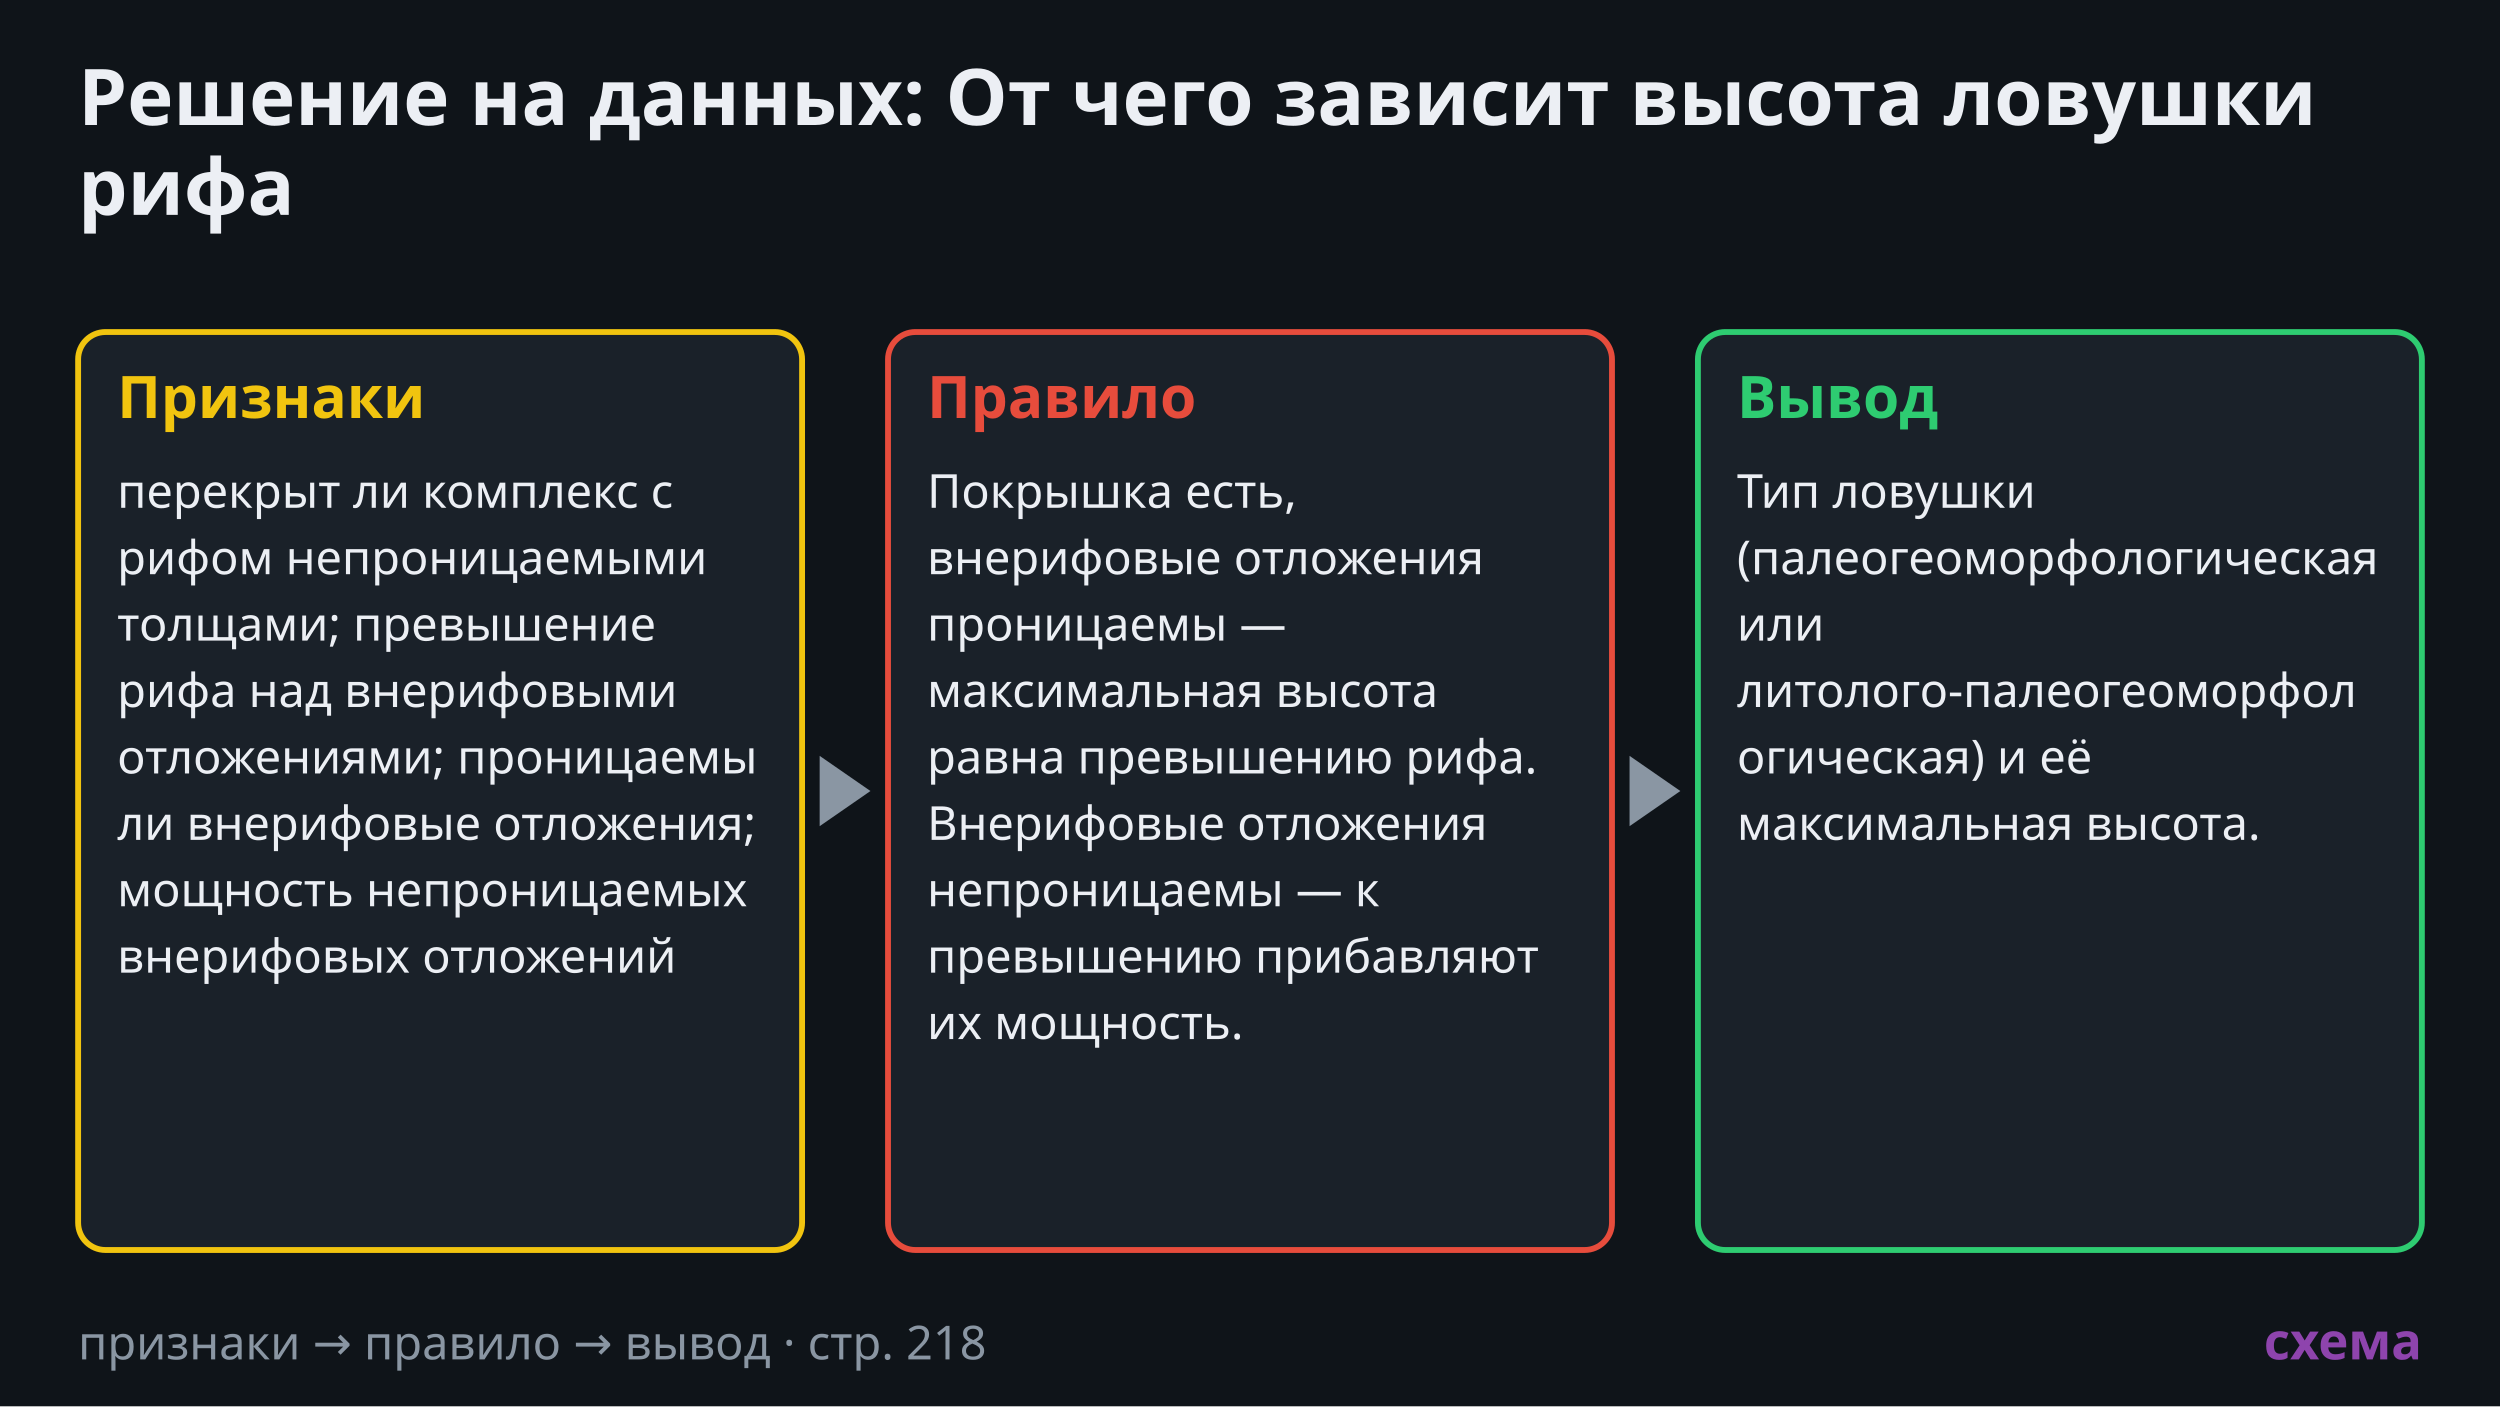
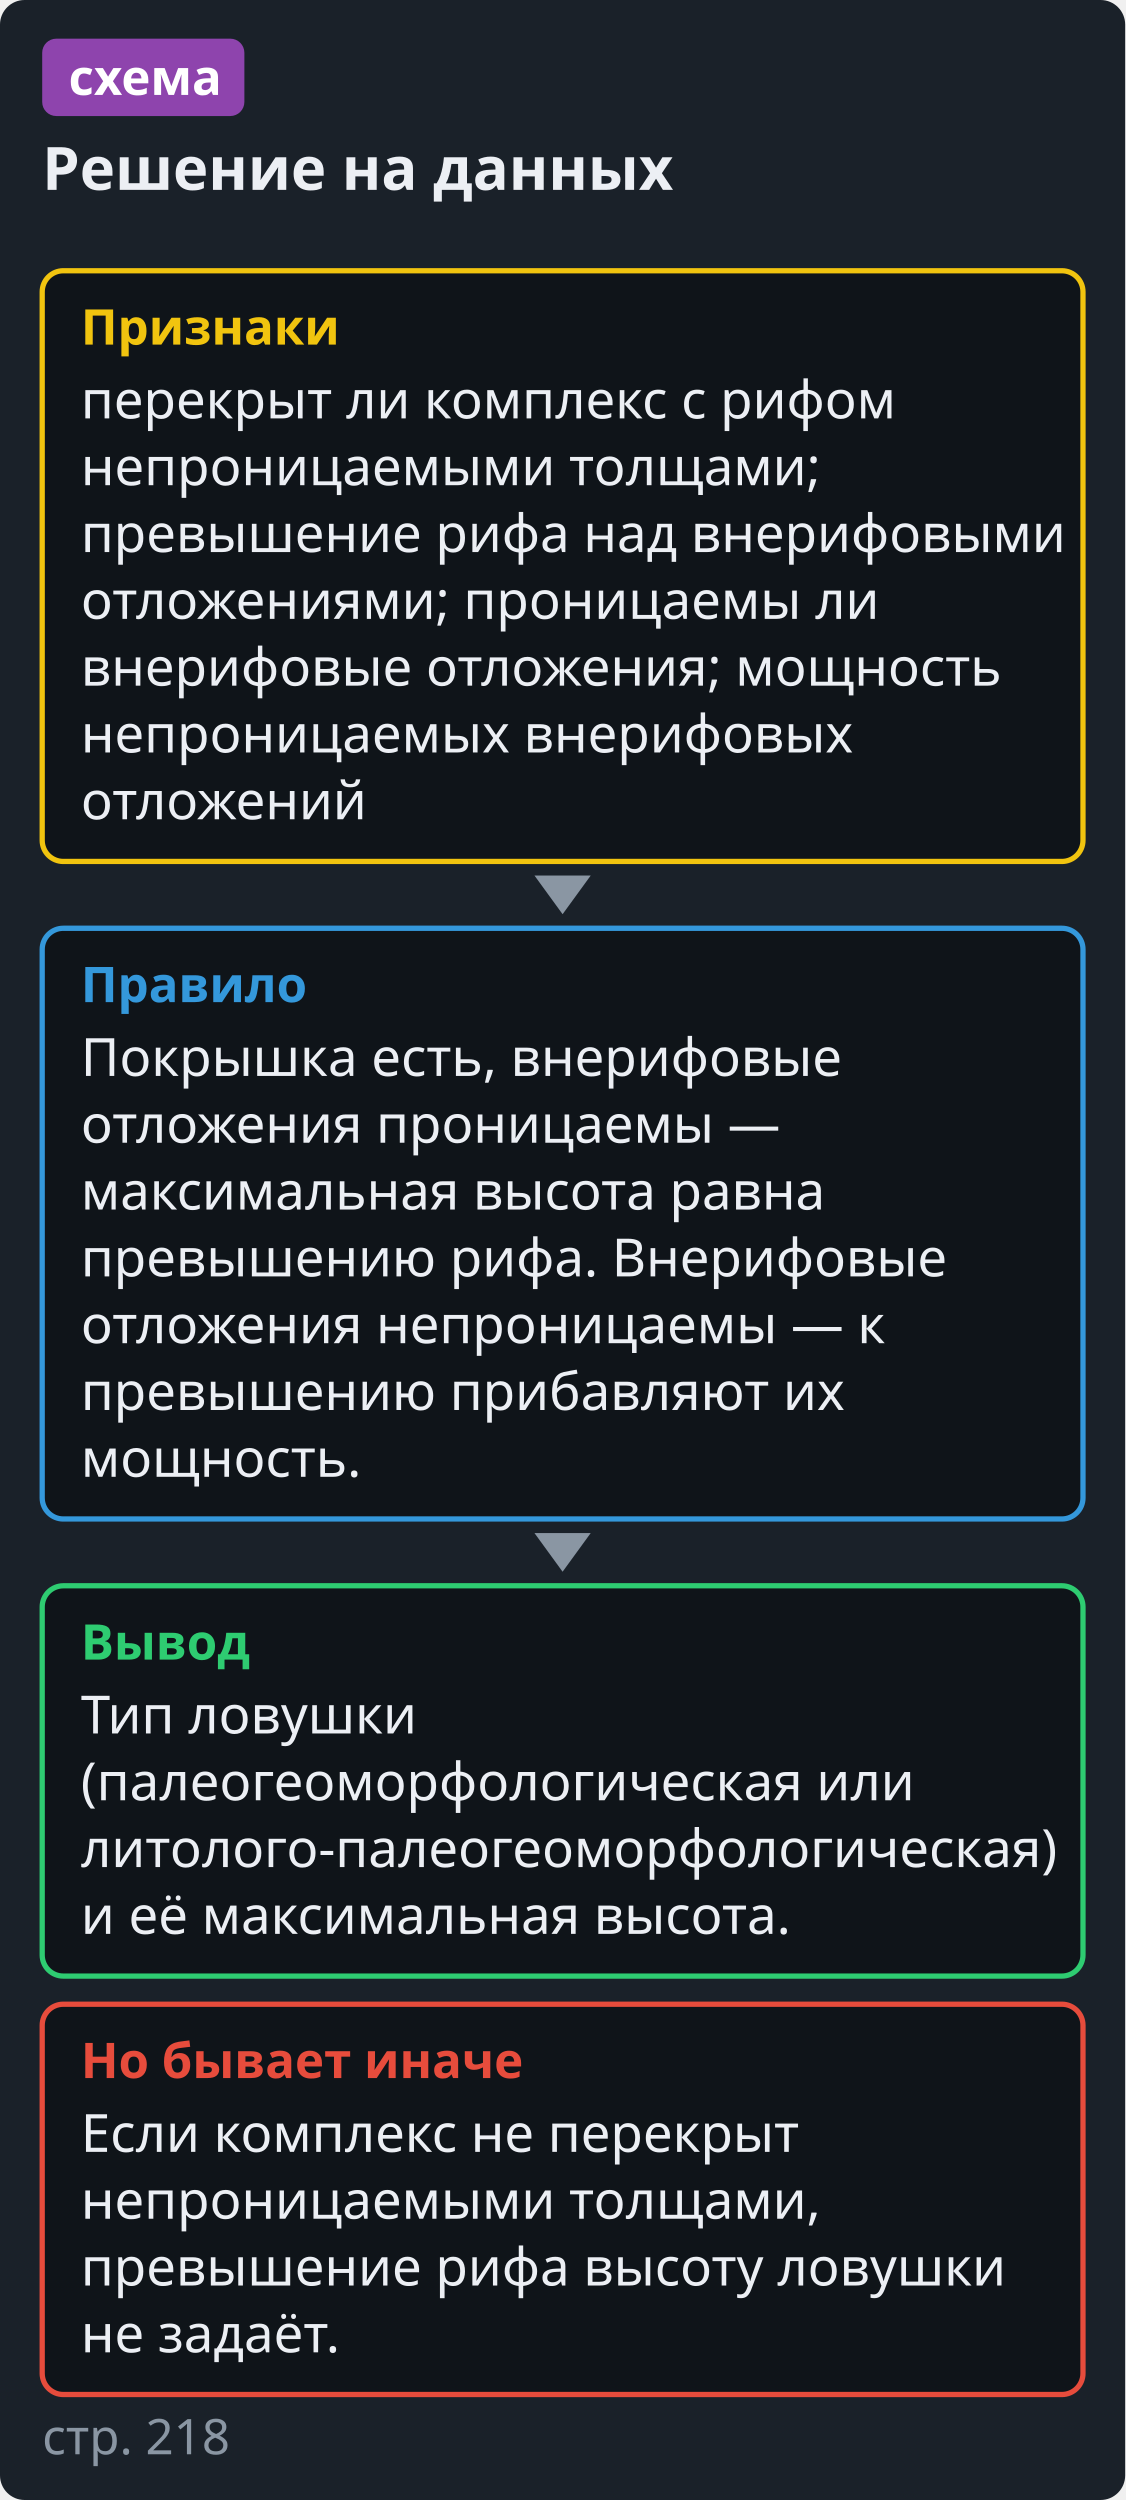
- <svg xmlns="http://www.w3.org/2000/svg" viewBox="0 0 1280 720" width="1280" height="720" style="max-width:100%;height:auto">
-   <rect width="1280" height="720" fill="#0F1419" />
-   <text x="40" y="64" font-family="Segoe UI" font-size="40" font-weight="700" fill="#ECEFF4">Решение на данных: От чего зависит высота ловушки</text>
-   <text x="40" y="110" font-family="Segoe UI" font-size="40" font-weight="700" fill="#ECEFF4">рифа</text>
-   <text x="1240" y="696" text-anchor="end" font-family="Segoe UI" font-size="26" font-weight="700" fill="#8E44AD">схема</text>
-   <rect x="40.0" y="170" width="370.667" height="470" rx="14" fill="#1A2129" stroke="#F1C40F" stroke-width="3" />
-   <text x="60.0" y="214" font-family="Segoe UI" font-size="30" font-weight="700" fill="#F1C40F">Признаки</text>
-   <text x="60.0" y="260" font-family="Segoe UI" font-size="24" fill="#ECEFF4">перекрыт ли комплекс с</text>
-   <text x="60.0" y="294" font-family="Segoe UI" font-size="24" fill="#ECEFF4">рифом непроницаемыми</text>
-   <text x="60.0" y="328" font-family="Segoe UI" font-size="24" fill="#ECEFF4">толщами; превышение</text>
-   <text x="60.0" y="362" font-family="Segoe UI" font-size="24" fill="#ECEFF4">рифа над внерифовыми</text>
-   <text x="60.0" y="396" font-family="Segoe UI" font-size="24" fill="#ECEFF4">отложениями; проницаемы</text>
-   <text x="60.0" y="430" font-family="Segoe UI" font-size="24" fill="#ECEFF4">ли внерифовые отложения;</text>
-   <text x="60.0" y="464" font-family="Segoe UI" font-size="24" fill="#ECEFF4">мощность непроницаемых</text>
-   <text x="60.0" y="498" font-family="Segoe UI" font-size="24" fill="#ECEFF4">внерифовых отложений</text>
-   <polygon points="419.667,387 445.667,405 419.667,423" fill="#8A96A3" />
-   <rect x="454.667" y="170" width="370.667" height="470" rx="14" fill="#1A2129" stroke="#E74C3C" stroke-width="3" />
-   <text x="474.667" y="214" font-family="Segoe UI" font-size="30" font-weight="700" fill="#E74C3C">Правило</text>
-   <text x="474.667" y="260" font-family="Segoe UI" font-size="24" fill="#ECEFF4">Покрышка есть,</text>
-   <text x="474.667" y="294" font-family="Segoe UI" font-size="24" fill="#ECEFF4">внерифовые отложения</text>
-   <text x="474.667" y="328" font-family="Segoe UI" font-size="24" fill="#ECEFF4">проницаемы —</text>
-   <text x="474.667" y="362" font-family="Segoe UI" font-size="24" fill="#ECEFF4">максимальная высота</text>
-   <text x="474.667" y="396" font-family="Segoe UI" font-size="24" fill="#ECEFF4">равна превышению рифа.</text>
-   <text x="474.667" y="430" font-family="Segoe UI" font-size="24" fill="#ECEFF4">Внерифовые отложения</text>
-   <text x="474.667" y="464" font-family="Segoe UI" font-size="24" fill="#ECEFF4">непроницаемы — к</text>
-   <text x="474.667" y="498" font-family="Segoe UI" font-size="24" fill="#ECEFF4">превышению прибавляют</text>
-   <text x="474.667" y="532" font-family="Segoe UI" font-size="24" fill="#ECEFF4">их мощность.</text>
-   <polygon points="834.333,387 860.333,405 834.333,423" fill="#8A96A3" />
-   <rect x="869.333" y="170" width="370.667" height="470" rx="14" fill="#1A2129" stroke="#2ECC71" stroke-width="3" />
-   <text x="889.333" y="214" font-family="Segoe UI" font-size="30" font-weight="700" fill="#2ECC71">Вывод</text>
-   <text x="889.333" y="260" font-family="Segoe UI" font-size="24" fill="#ECEFF4">Тип ловушки</text>
-   <text x="889.333" y="294" font-family="Segoe UI" font-size="24" fill="#ECEFF4">(палеогеоморфологическая</text>
-   <text x="889.333" y="328" font-family="Segoe UI" font-size="24" fill="#ECEFF4">или</text>
-   <text x="889.333" y="362" font-family="Segoe UI" font-size="24" fill="#ECEFF4">литолого-палеогеоморфол</text>
-   <text x="889.333" y="396" font-family="Segoe UI" font-size="24" fill="#ECEFF4">огическая) и её</text>
-   <text x="889.333" y="430" font-family="Segoe UI" font-size="24" fill="#ECEFF4">максимальная высота.</text>
-   <text x="40" y="696" font-family="Segoe UI" font-size="24" fill="#8A96A3">признаки → правило → вывод · стр. 218</text>
+ <svg xmlns="http://www.w3.org/2000/svg" viewBox="0 0 640 1422" width="640" height="1422" style="max-width:100%;height:auto">
+   <rect width="640" height="1422" rx="14" fill="#1A2129" />
+   <rect x="24" y="22" width="115" height="44" rx="8" fill="#8E44AD" />
+   <text x="39.0" y="54.0" font-family="Segoe UI,system-ui,sans-serif" font-size="28" font-weight="600" fill="#FFFFFF" text-anchor="start">схема</text>
+   <text x="24.0" y="108.0" font-family="Segoe UI,system-ui,sans-serif" font-size="34" font-weight="700" fill="#ECEFF4" text-anchor="start">Решение на данных</text>
+   <rect x="24" y="154" width="592" height="336" rx="12" fill="#0F1419" stroke="#F1C40F" stroke-width="3" />
+   <text x="46.0" y="196.0" font-family="Segoe UI,system-ui,sans-serif" font-size="28" font-weight="700" fill="#F1C40F" text-anchor="start">Признаки</text>
+   <text x="46.0" y="238.0" font-family="Segoe UI,system-ui,sans-serif" font-size="30" font-weight="400" fill="#ECEFF4" text-anchor="start">перекрыт ли комплекс с рифом</text>
+   <text x="46.0" y="276.0" font-family="Segoe UI,system-ui,sans-serif" font-size="30" font-weight="400" fill="#ECEFF4" text-anchor="start">непроницаемыми толщами;</text>
+   <text x="46.0" y="314.0" font-family="Segoe UI,system-ui,sans-serif" font-size="30" font-weight="400" fill="#ECEFF4" text-anchor="start">превышение рифа над внерифовыми</text>
+   <text x="46.0" y="352.0" font-family="Segoe UI,system-ui,sans-serif" font-size="30" font-weight="400" fill="#ECEFF4" text-anchor="start">отложениями; проницаемы ли</text>
+   <text x="46.0" y="390.0" font-family="Segoe UI,system-ui,sans-serif" font-size="30" font-weight="400" fill="#ECEFF4" text-anchor="start">внерифовые отложения; мощность</text>
+   <text x="46.0" y="428.0" font-family="Segoe UI,system-ui,sans-serif" font-size="30" font-weight="400" fill="#ECEFF4" text-anchor="start">непроницаемых внерифовых</text>
+   <text x="46.0" y="466.0" font-family="Segoe UI,system-ui,sans-serif" font-size="30" font-weight="400" fill="#ECEFF4" text-anchor="start">отложений</text>
+   <polygon points="304.0,498 336.0,498 320.0,520" fill="#8A96A3" />
+   <rect x="24" y="528" width="592" height="336" rx="12" fill="#0F1419" stroke="#3498DB" stroke-width="3" />
+   <text x="46.0" y="570.0" font-family="Segoe UI,system-ui,sans-serif" font-size="28" font-weight="700" fill="#3498DB" text-anchor="start">Правило</text>
+   <text x="46.0" y="612.0" font-family="Segoe UI,system-ui,sans-serif" font-size="30" font-weight="400" fill="#ECEFF4" text-anchor="start">Покрышка есть, внерифовые</text>
+   <text x="46.0" y="650.0" font-family="Segoe UI,system-ui,sans-serif" font-size="30" font-weight="400" fill="#ECEFF4" text-anchor="start">отложения проницаемы —</text>
+   <text x="46.0" y="688.0" font-family="Segoe UI,system-ui,sans-serif" font-size="30" font-weight="400" fill="#ECEFF4" text-anchor="start">максимальная высота равна</text>
+   <text x="46.0" y="726.0" font-family="Segoe UI,system-ui,sans-serif" font-size="30" font-weight="400" fill="#ECEFF4" text-anchor="start">превышению рифа. Внерифовые</text>
+   <text x="46.0" y="764.0" font-family="Segoe UI,system-ui,sans-serif" font-size="30" font-weight="400" fill="#ECEFF4" text-anchor="start">отложения непроницаемы — к</text>
+   <text x="46.0" y="802.0" font-family="Segoe UI,system-ui,sans-serif" font-size="30" font-weight="400" fill="#ECEFF4" text-anchor="start">превышению прибавляют их</text>
+   <text x="46.0" y="840.0" font-family="Segoe UI,system-ui,sans-serif" font-size="30" font-weight="400" fill="#ECEFF4" text-anchor="start">мощность.</text>
+   <polygon points="304.0,872 336.0,872 320.0,894" fill="#8A96A3" />
+   <rect x="24" y="902" width="592" height="222" rx="12" fill="#0F1419" stroke="#2ECC71" stroke-width="3" />
+   <text x="46.0" y="944.0" font-family="Segoe UI,system-ui,sans-serif" font-size="28" font-weight="700" fill="#2ECC71" text-anchor="start">Вывод</text>
+   <text x="46.0" y="986.0" font-family="Segoe UI,system-ui,sans-serif" font-size="30" font-weight="400" fill="#ECEFF4" text-anchor="start">Тип ловушки</text>
+   <text x="46.0" y="1024.0" font-family="Segoe UI,system-ui,sans-serif" font-size="30" font-weight="400" fill="#ECEFF4" text-anchor="start">(палеогеоморфологическая или</text>
+   <text x="46.0" y="1062.0" font-family="Segoe UI,system-ui,sans-serif" font-size="30" font-weight="400" fill="#ECEFF4" text-anchor="start">литолого-палеогеоморфологическая)</text>
+   <text x="46.0" y="1100.0" font-family="Segoe UI,system-ui,sans-serif" font-size="30" font-weight="400" fill="#ECEFF4" text-anchor="start">и её максимальная высота.</text>
+   <rect x="24" y="1140" width="592" height="222" rx="12" fill="#0F1419" stroke="#E74C3C" stroke-width="3" />
+   <text x="46.0" y="1182.0" font-family="Segoe UI,system-ui,sans-serif" font-size="28" font-weight="700" fill="#E74C3C" text-anchor="start">Но бывает иначе</text>
+   <text x="46.0" y="1224.0" font-family="Segoe UI,system-ui,sans-serif" font-size="30" font-weight="400" fill="#ECEFF4" text-anchor="start">Если комплекс не перекрыт</text>
+   <text x="46.0" y="1262.0" font-family="Segoe UI,system-ui,sans-serif" font-size="30" font-weight="400" fill="#ECEFF4" text-anchor="start">непроницаемыми толщами,</text>
+   <text x="46.0" y="1300.0" font-family="Segoe UI,system-ui,sans-serif" font-size="30" font-weight="400" fill="#ECEFF4" text-anchor="start">превышение рифа высоту ловушки</text>
+   <text x="46.0" y="1338.0" font-family="Segoe UI,system-ui,sans-serif" font-size="30" font-weight="400" fill="#ECEFF4" text-anchor="start">не задаёт.</text>
+   <text x="24.0" y="1396.0" font-family="Segoe UI,system-ui,sans-serif" font-size="28" font-weight="400" fill="#8A96A3" text-anchor="start">стр. 218</text>
</svg>
